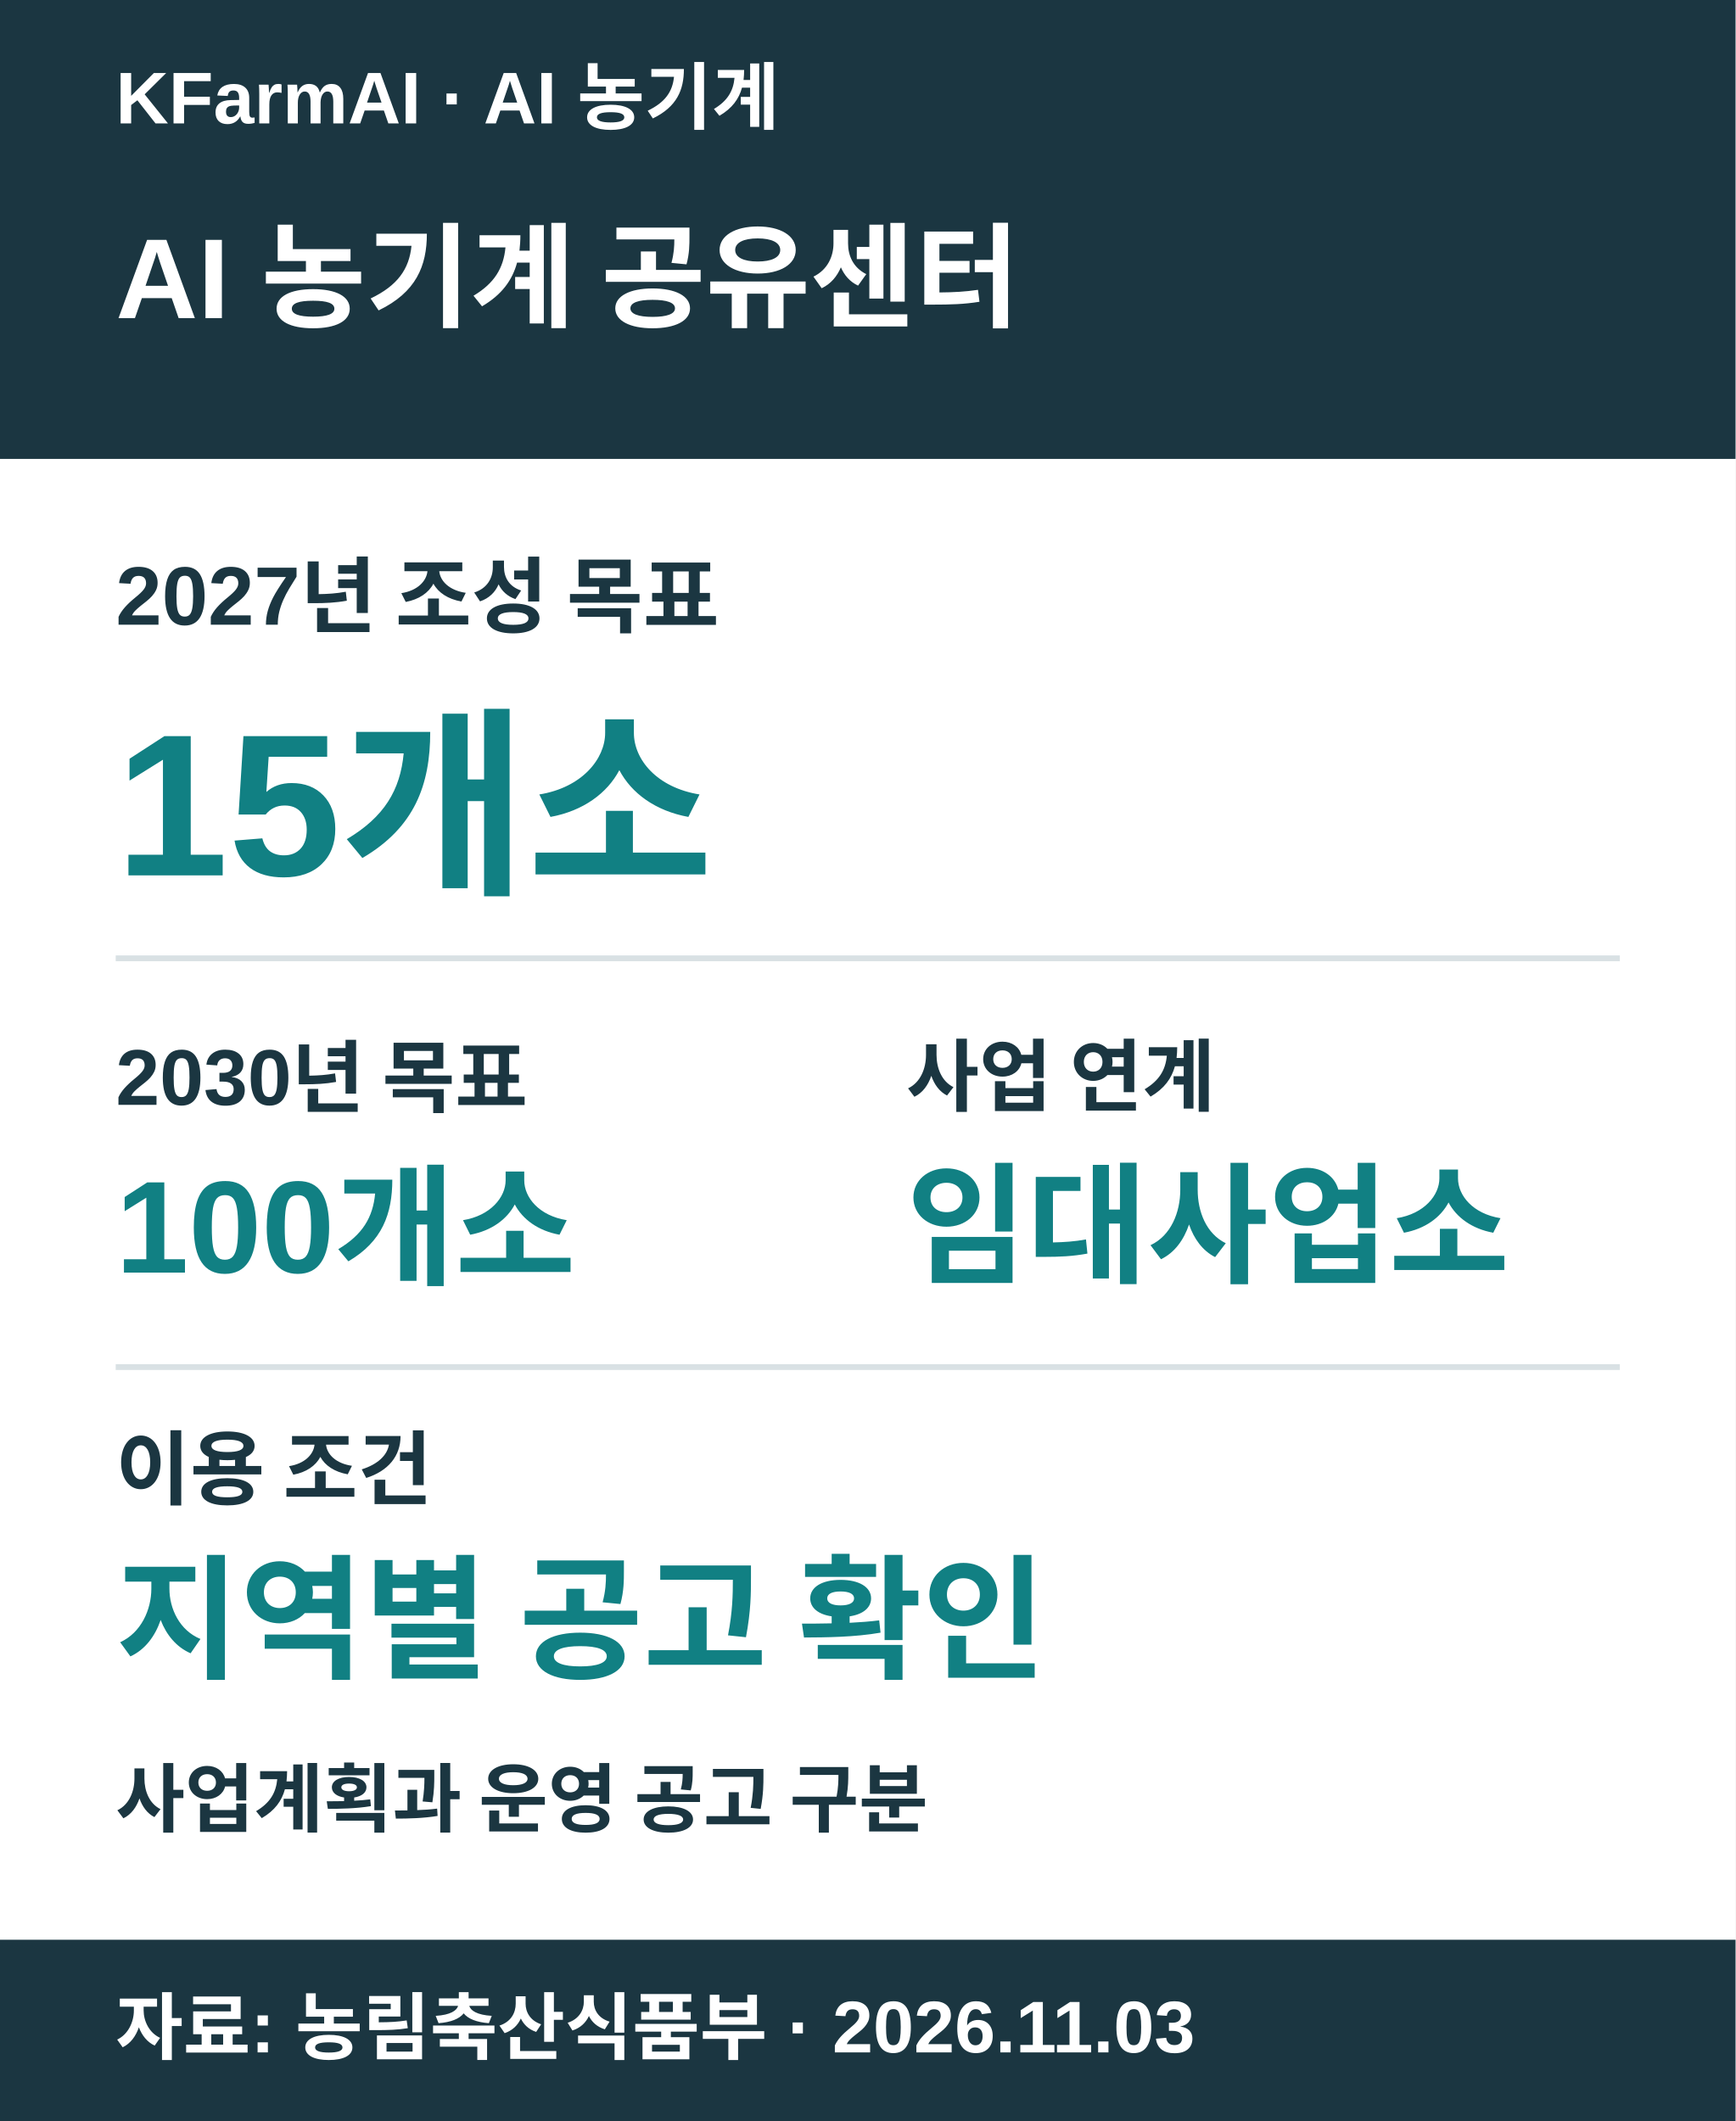
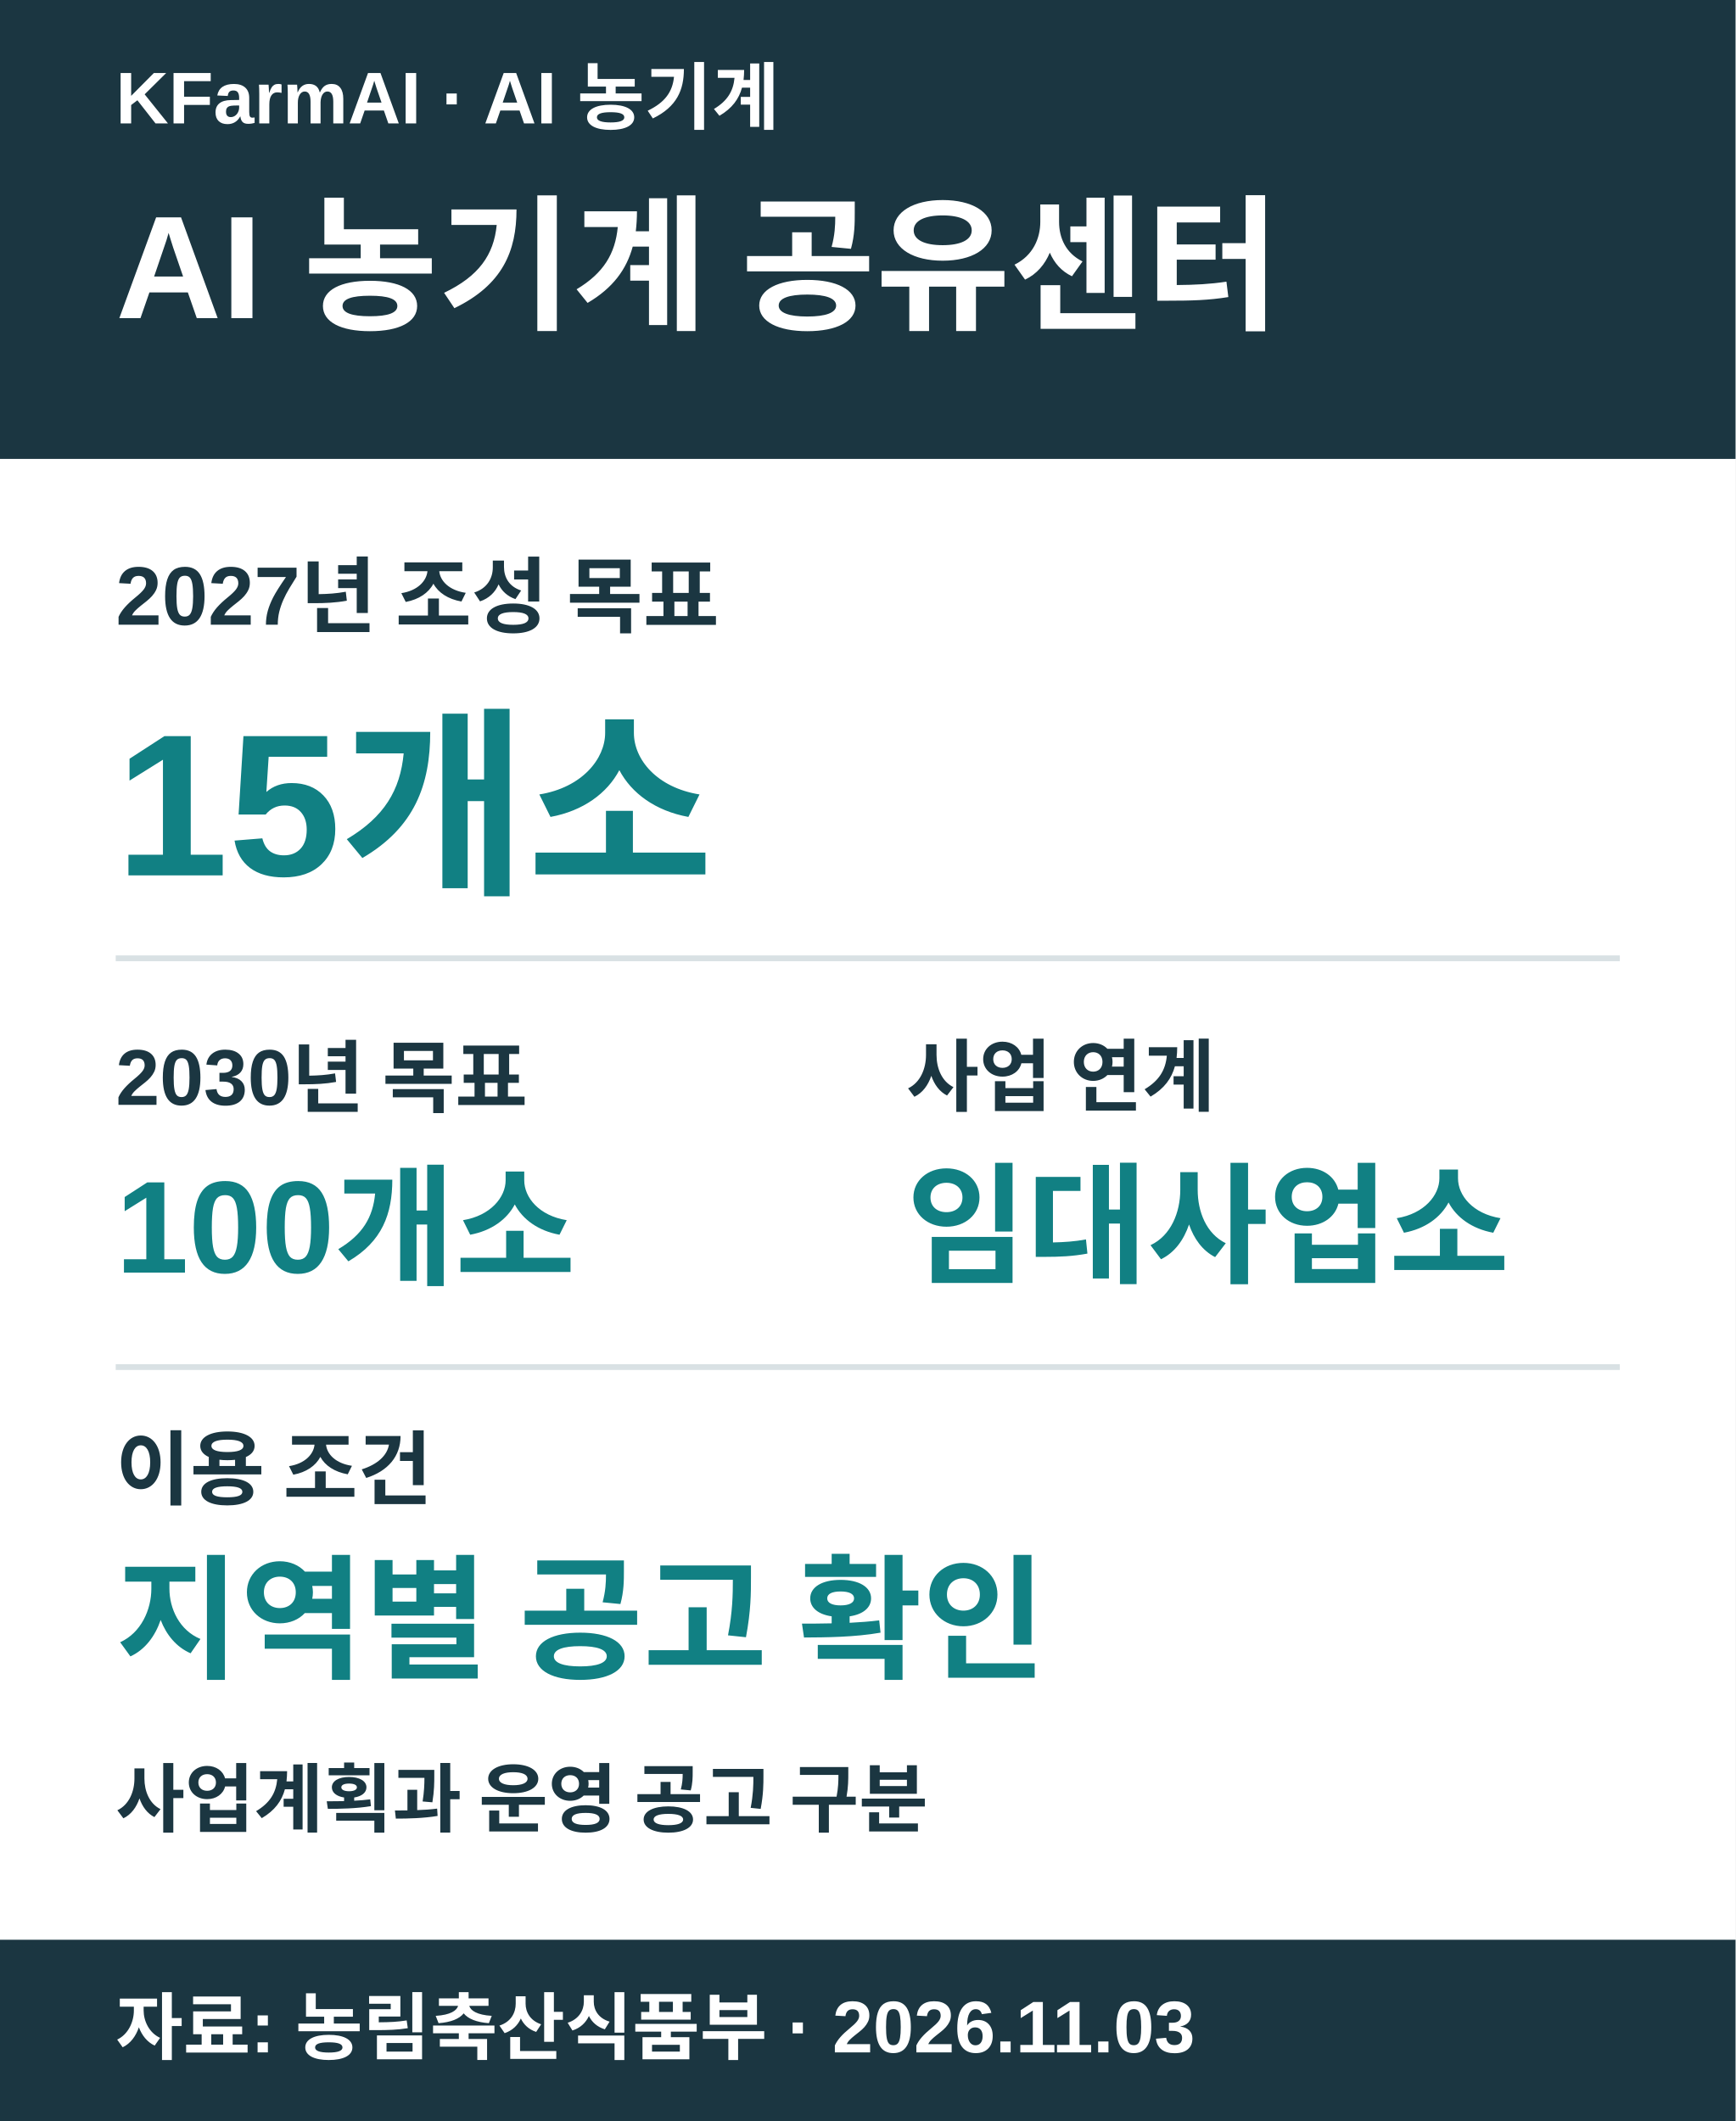
<svg xmlns="http://www.w3.org/2000/svg" width="900" height="1100" viewBox="0 0 900 1100" role="img" aria-labelledby="title desc">
  <g font-family="'Noto Sans KR','Malgun Gothic',Arial,sans-serif">
    <rect width="900" height="1100" fill="#ffffff" />
    <rect width="900" height="238" fill="#1B3641" />
    <text x="60" y="64" fill="#ffffff" font-size="38" font-weight="630">KFarmAI  ·  AI 농기계</text>
-     <text x="60" y="165" fill="#ffffff" font-size="59" font-weight="840">AI 농기계 공유센터</text>
+     <text x="60" y="165" fill="#ffffff" font-size="76" font-weight="840">AI 농기계 공유센터</text>
    <text x="60" y="324" fill="#1B3641" font-size="43" font-weight="680">2027년 조성 목표</text>
    <text x="60" y="454" fill="#118083" font-size="105" font-weight="890">15개소</text>
    <path d="M60 497 H840" stroke="#D9E1E4" stroke-width="3" />
    <text x="60" y="573" fill="#1B3641" font-size="41" font-weight="690">2030년 목표</text>
    <text x="60" y="660" fill="#118083" font-size="68" font-weight="850">100개소</text>
    <text x="470" y="573" fill="#1B3641" font-size="41" font-weight="690">사업 연계</text>
    <text x="470" y="660" fill="#118083" font-size="68" font-weight="850">임대사업소</text>
    <path d="M60 709 H840" stroke="#D9E1E4" stroke-width="3" />
    <text x="60" y="777" fill="#1B3641" font-size="42" font-weight="700">이용 조건</text>
    <text x="60" y="865" fill="#118083" font-size="70" font-weight="830">지역별 공고 확인</text>
    <text x="60" y="947" fill="#1B3641" font-size="39" font-weight="570">사업계획과 운영 공고 구분</text>
    <rect x="0" y="1006" width="900" height="94" fill="#1B3641" />
    <text x="60" y="1065" fill="#ffffff" font-size="38" font-weight="620">자료: 농림축산식품부  ·  2026.11.03</text>
  </g>
</svg>
